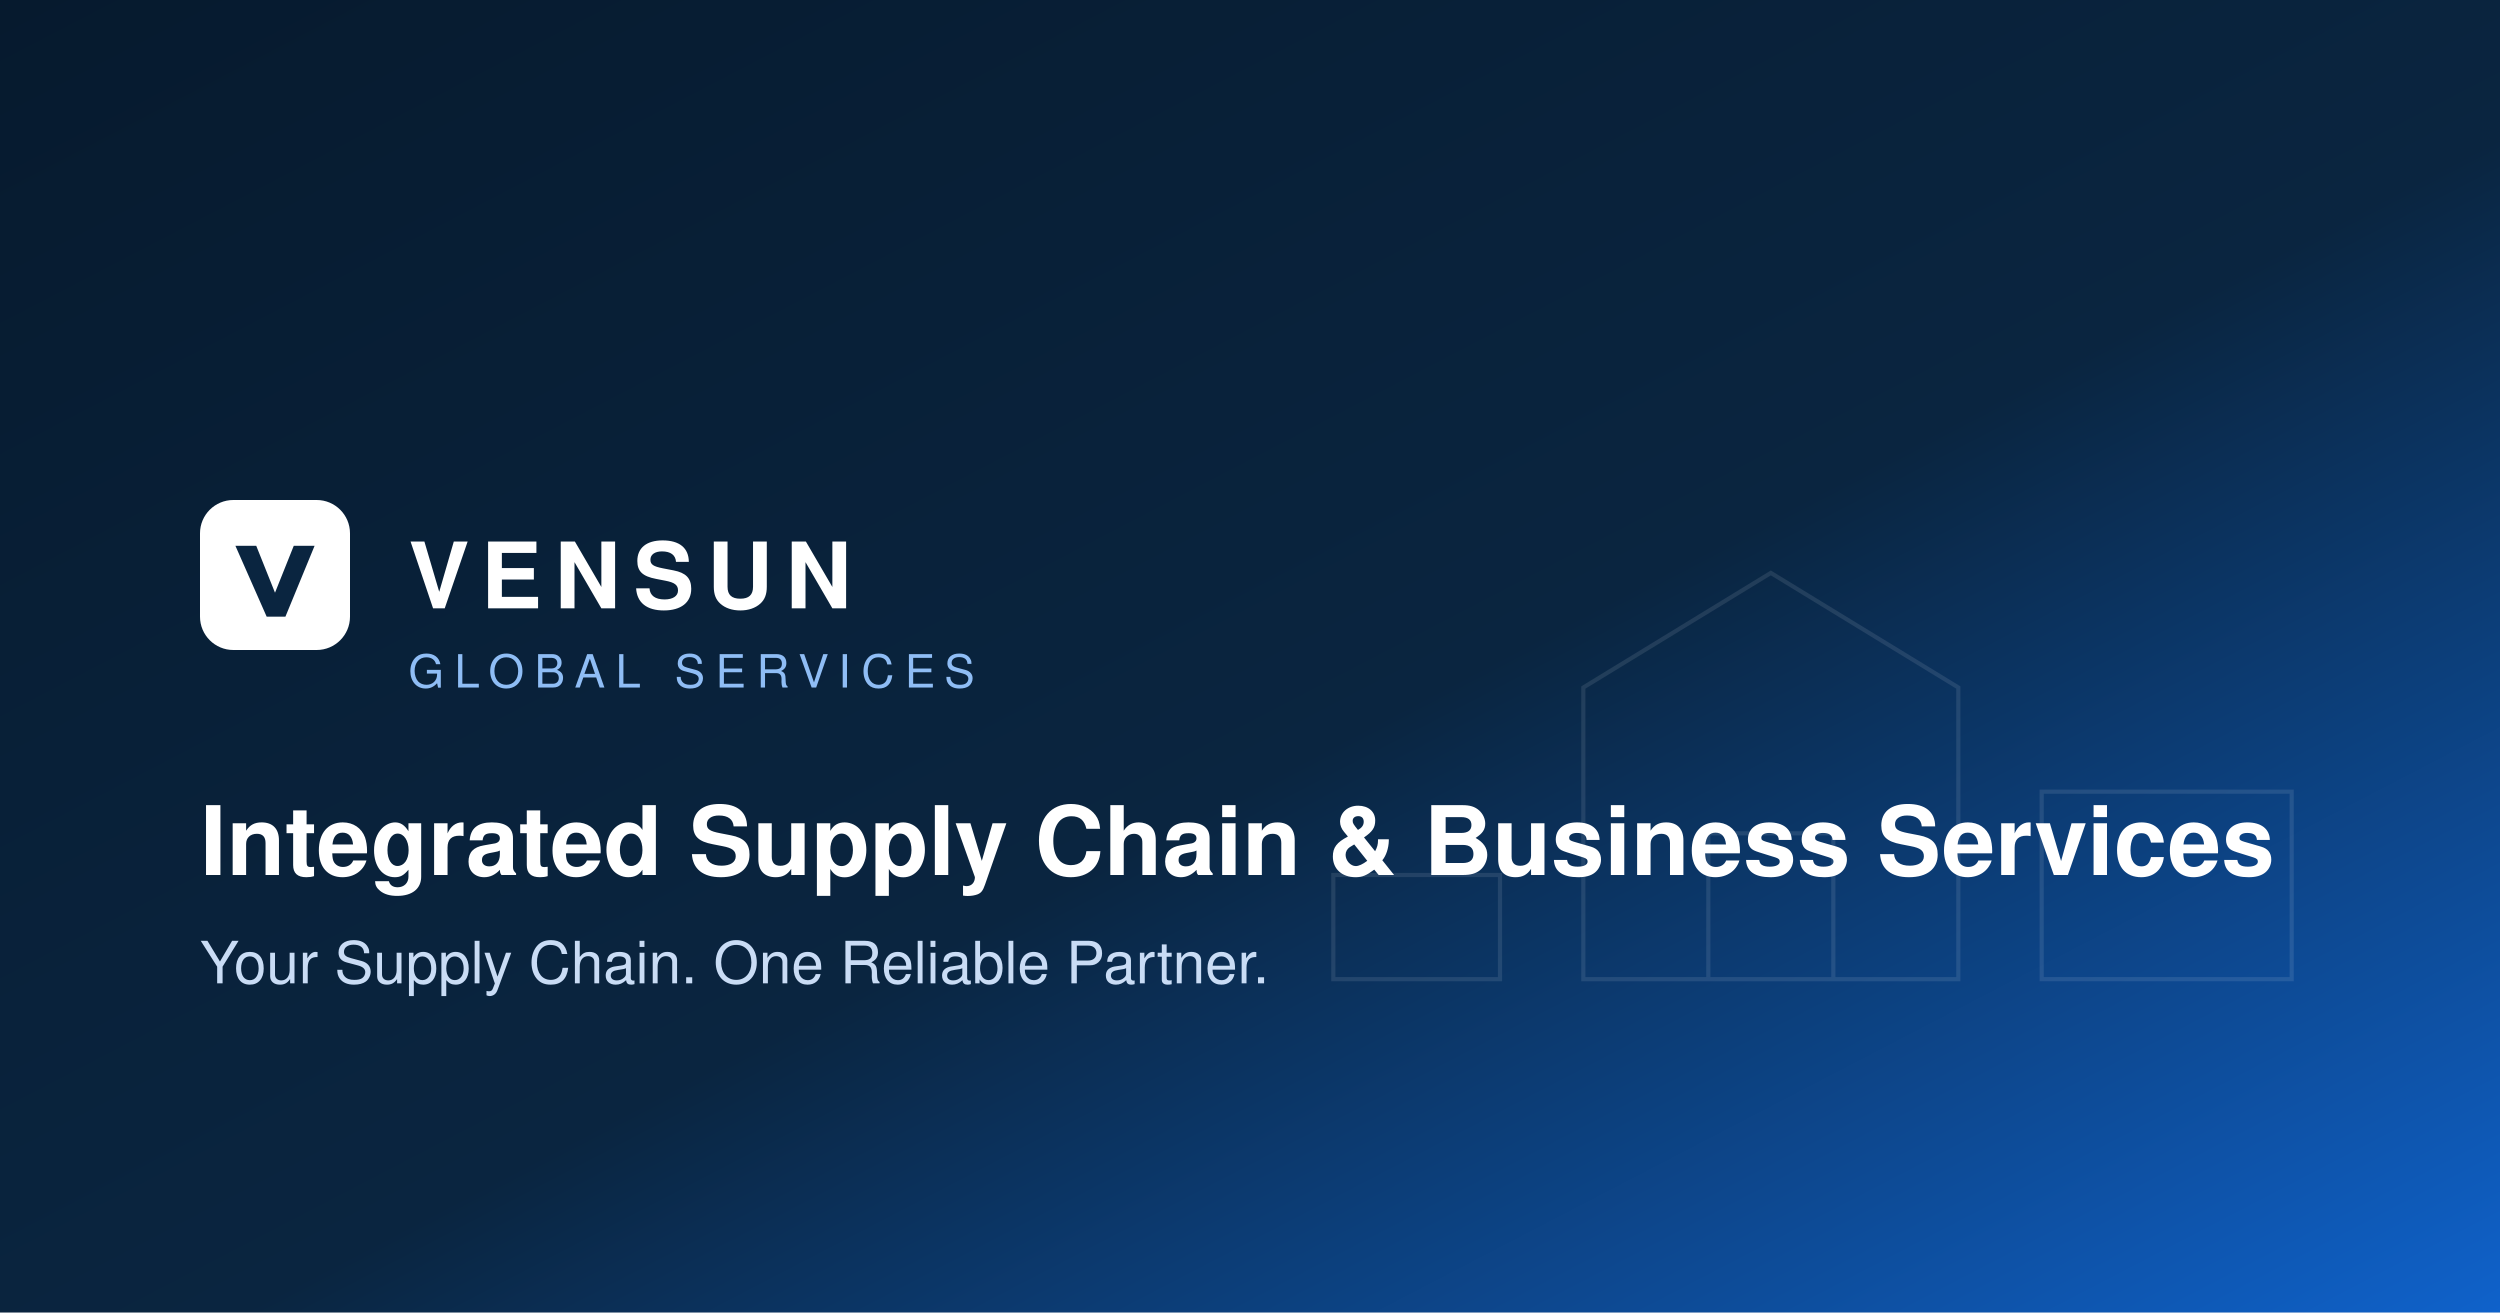
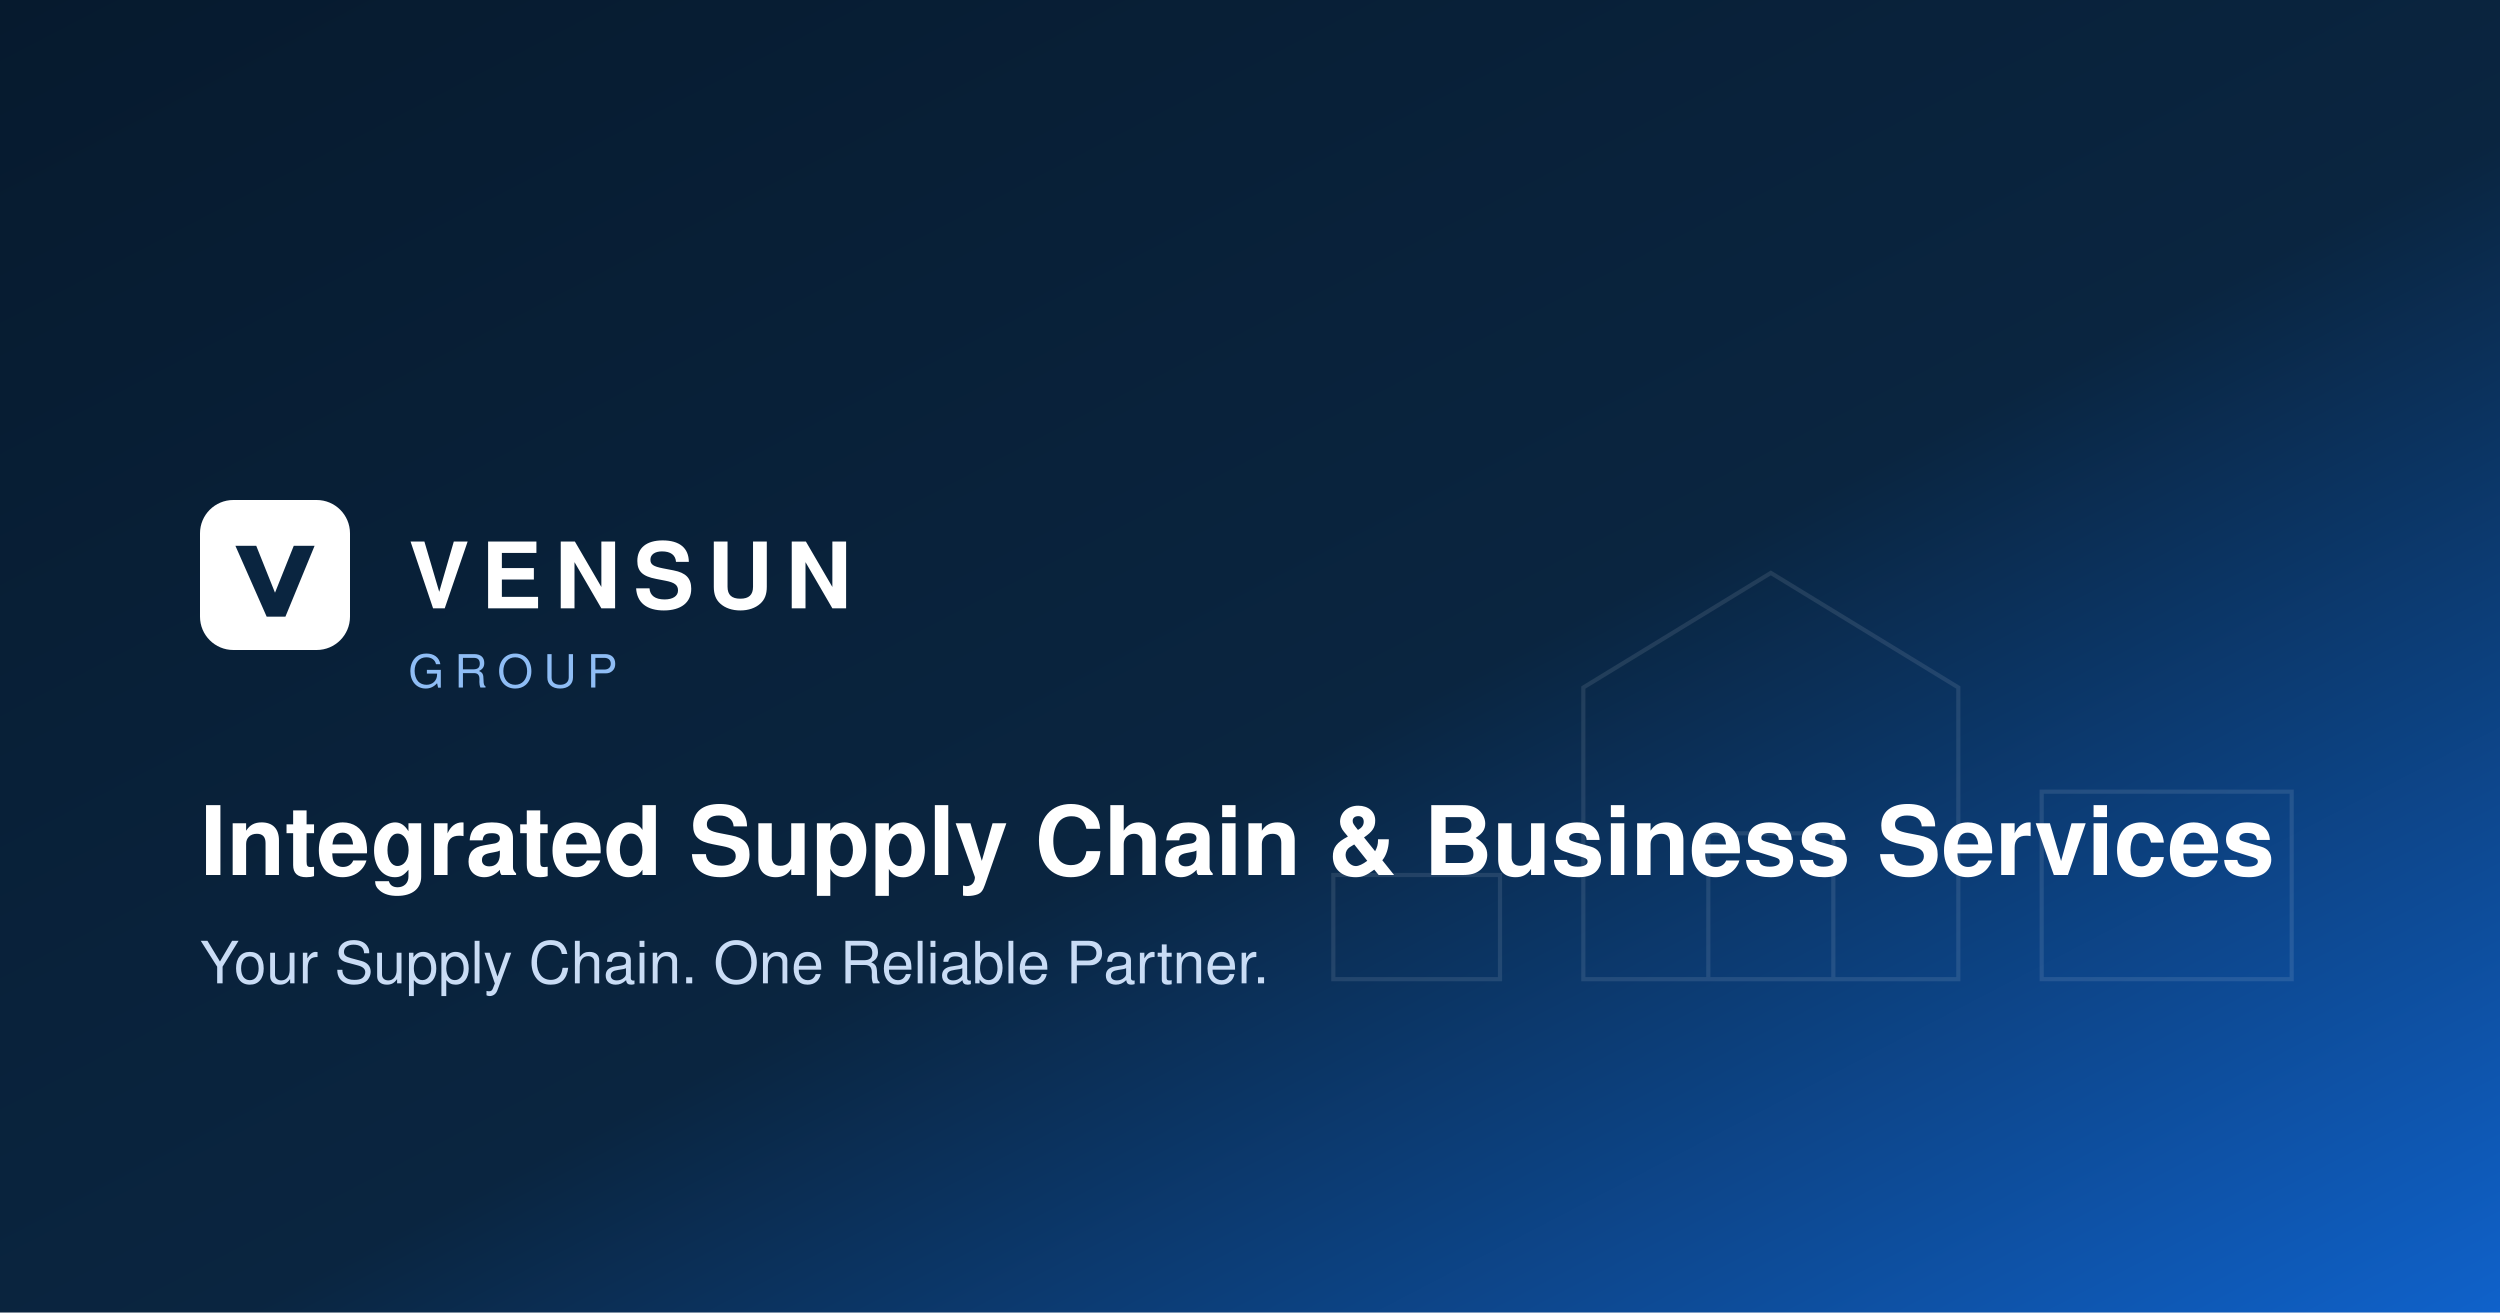
<svg xmlns="http://www.w3.org/2000/svg" viewBox="0 0 1200 630" width="1200" height="630">
  <defs>
    <linearGradient id="bg" x1="0" y1="0" x2="1" y2="1">
      <stop offset="0" stop-color="#061A2E" />
      <stop offset="0.55" stop-color="#0A2540" />
      <stop offset="1" stop-color="#0F62CB" />
    </linearGradient>
  </defs>
  <rect width="1200" height="630" fill="url(#bg)" />
  <g opacity="0.10" fill="none" stroke="#ffffff" stroke-width="2">
    <path d="M760 470h180V330L850 275 760 330v140Z" />
    <path d="M820 470v-70h60v70" />
    <path d="M980 470h120v-90h-120z" />
    <path d="M640 470h80v-50h-80z" />
  </g>
  <g transform="translate(96 240)">
    <rect width="72" height="72" rx="16" fill="#ffffff" />
    <path d="M17 22h10l9 22.5L45 22h10L41 56h-9L17 22Z" fill="#0A2540" />
  </g>
  <text x="196" y="292" font-family="Helvetica, Arial, sans-serif" font-size="44" font-weight="bold" fill="#ffffff" letter-spacing="6">VENSUN</text>
-   <text x="196" y="330" font-family="Helvetica, Arial, sans-serif" font-size="22" fill="#8FBDF5" letter-spacing="5">GLOBAL SERVICES</text>
+   <text x="196" y="330" font-family="Helvetica, Arial, sans-serif" font-size="22" fill="#8FBDF5" letter-spacing="5">GROUP</text>
  <text x="96" y="420" font-family="Helvetica, Arial, sans-serif" font-size="46" font-weight="bold" fill="#ffffff">Integrated Supply Chain &amp; Business Services</text>
  <text x="96" y="472" font-family="Helvetica, Arial, sans-serif" font-size="28" fill="#C9DCF5">Your Supply Chain. One Reliable Partner.</text>
</svg>
